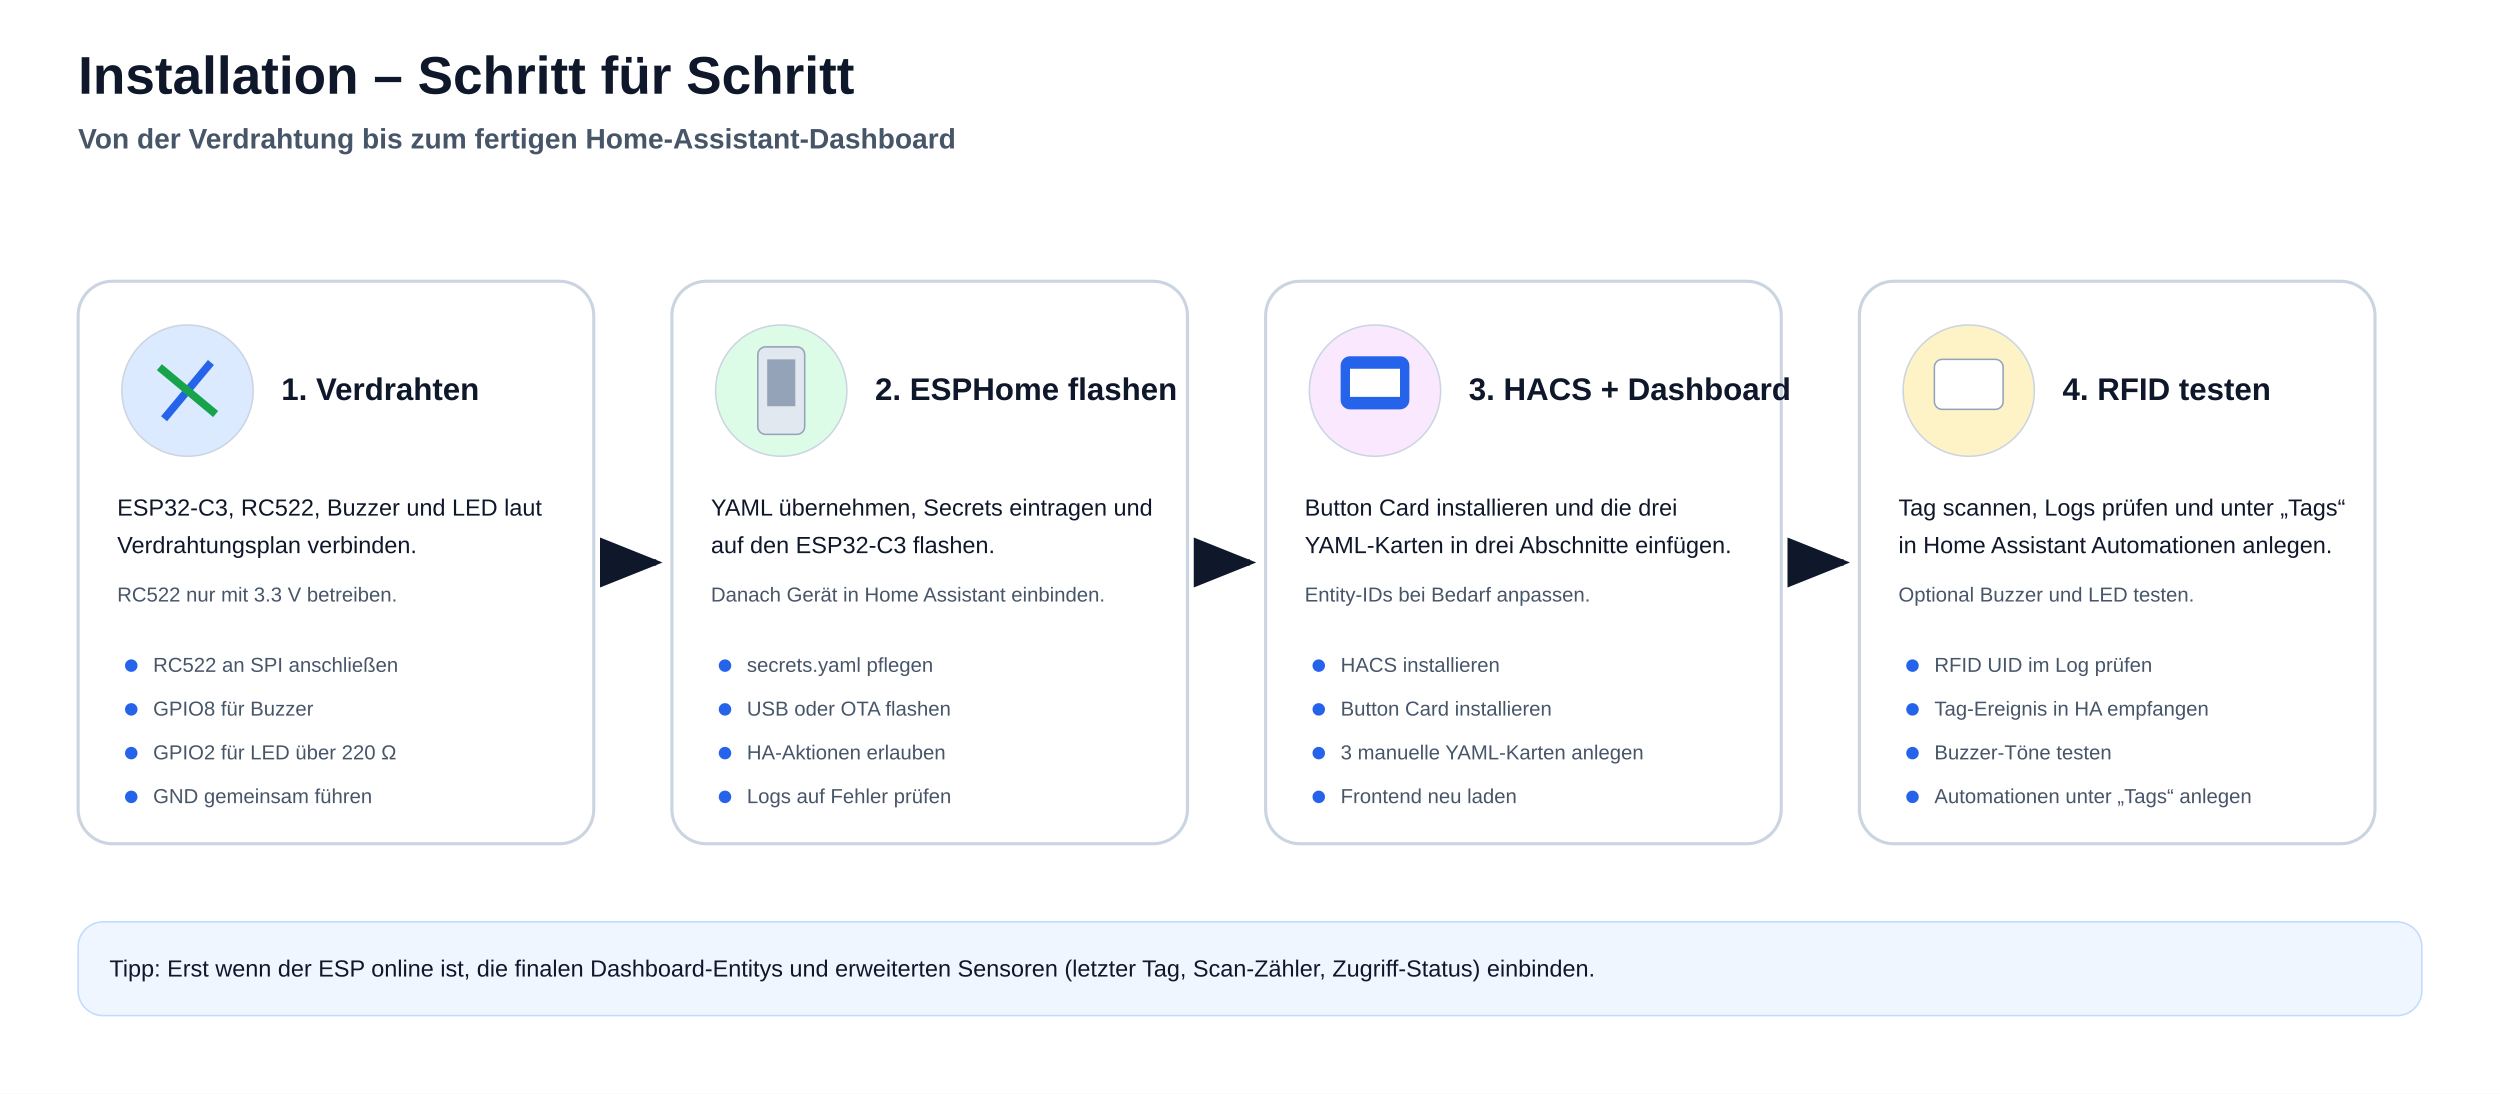
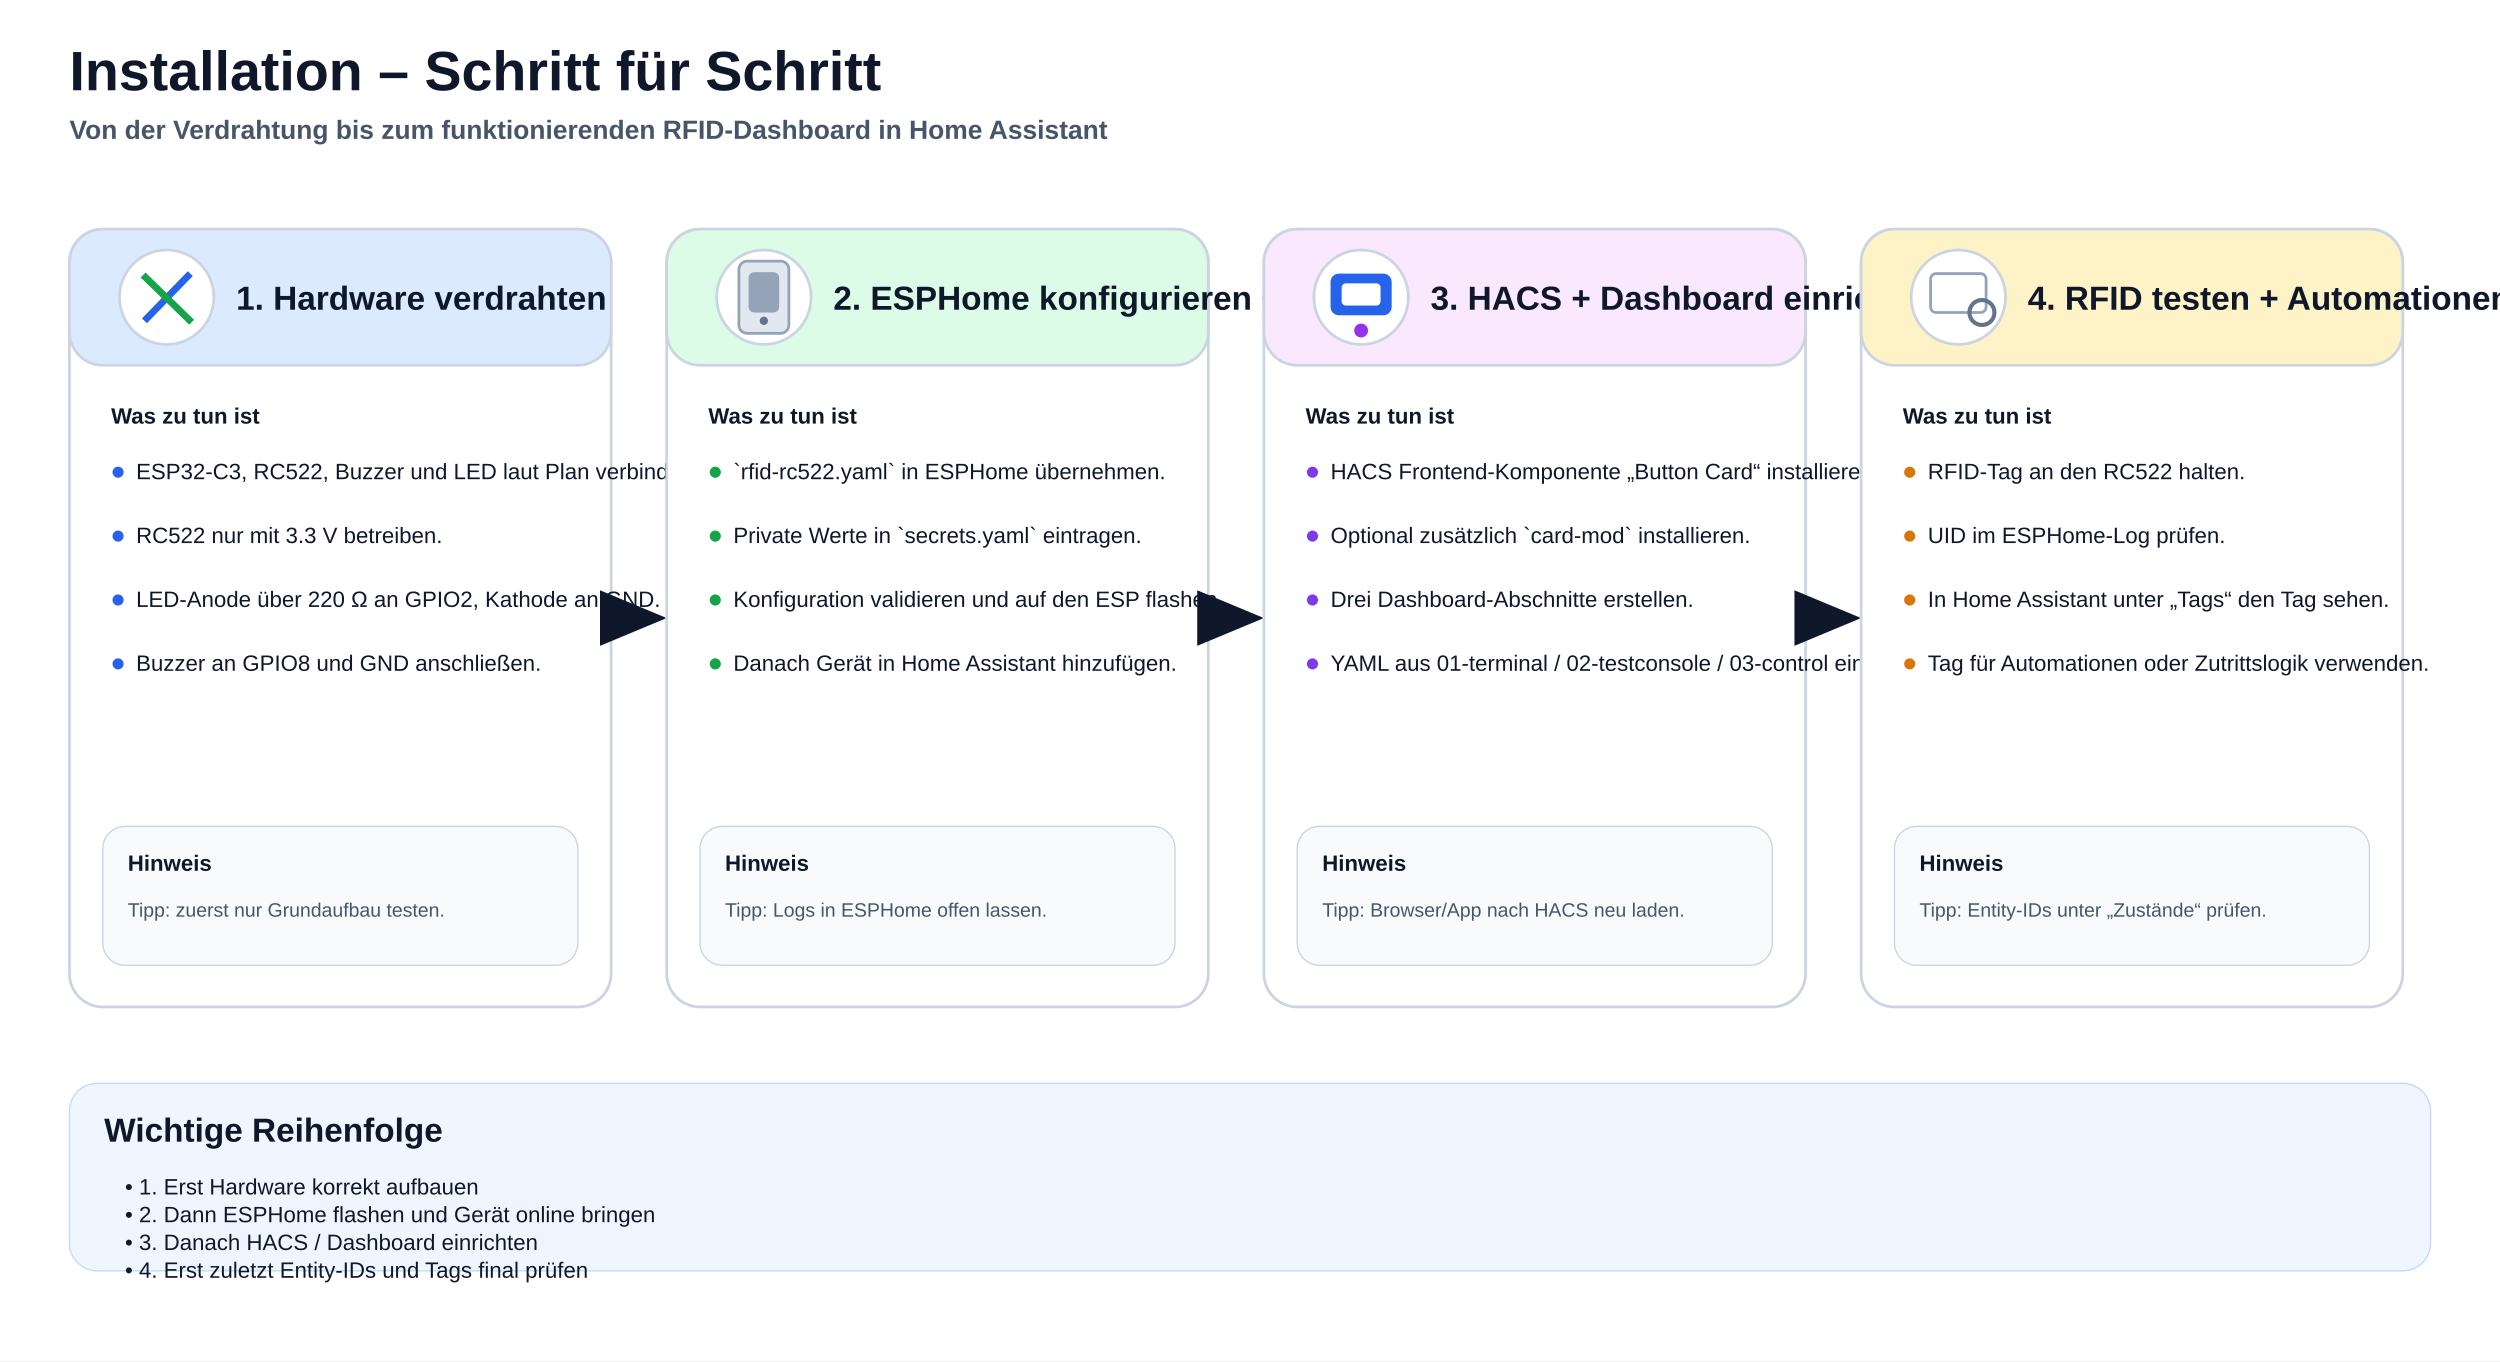
- <svg xmlns="http://www.w3.org/2000/svg" width="1600" height="700" viewBox="0 0 1600 700">
+ <svg xmlns="http://www.w3.org/2000/svg" width="1800" height="980" viewBox="0 0 1800 980">
  <defs>
    <style>
-       .title { font: 700 34px Arial, sans-serif; fill: #0f172a; }
-       .subtitle { font: 600 18px Arial, sans-serif; fill: #475569; }
-       .h2 { font: 700 20px Arial, sans-serif; fill: #0f172a; }
-       .body { font: 15px Arial, sans-serif; fill: #0f172a; }
-       .small { font: 13px Arial, sans-serif; fill: #475569; }
-     </style>
-     <marker id="arrow" markerWidth="10" markerHeight="8" refX="9" refY="4" orient="auto">
-       <polygon points="0,0 10,4 0,8" fill="#0f172a" />
+ .title { font: 700 40px Arial, sans-serif; fill: #0f172a; }
+ .subtitle { font: 600 19px Arial, sans-serif; fill: #475569; }
+ .h2 { font: 700 24px Arial, sans-serif; fill: #0f172a; }
+ .body { font: 16px Arial, sans-serif; fill: #0f172a; }
+ .small { font: 14px Arial, sans-serif; fill: #475569; }
+ .label { font: 700 16px Arial, sans-serif; fill: #0f172a; }
+ </style>
+     <marker id="arrow" markerWidth="12" markerHeight="10" refX="10" refY="5" orient="auto">
+       <polygon points="0,0 12,5 0,10" fill="#0f172a" />
    </marker>
  </defs>
-   <rect width="1600" height="700" fill="white" />
-   <text x="50" y="60" class="title">Installation – Schritt für Schritt</text>
-   <text x="50" y="95" class="subtitle">Von der Verdrahtung bis zum fertigen Home-Assistant-Dashboard</text>
-   <rect x="50" y="180" width="330" height="360" rx="22" fill="white" stroke="#cbd5e1" stroke-width="2" />
-   <circle cx="120" cy="250" r="42" fill="#dbeafe" stroke="#cbd5e1" />
-   <path d="M105 268 L135 232" stroke="#2563eb" stroke-width="5" />
-   <path d="M102 235 L138 265" stroke="#16a34a" stroke-width="5" />
-   <text x="180" y="256" class="h2">1. Verdrahten</text>
-   <text x="75" y="330" class="body">ESP32-C3, RC522, Buzzer und LED laut</text>
-   <text x="75" y="354" class="body">Verdrahtungsplan verbinden.</text>
-   <text x="75" y="385" class="small">RC522 nur mit 3.3 V betreiben.</text>
-   <circle cx="84" cy="426" r="4" fill="#2563eb" />
-   <text x="98" y="430" class="small">RC522 an SPI anschließen</text>
-   <circle cx="84" cy="454" r="4" fill="#2563eb" />
-   <text x="98" y="458" class="small">GPIO8 für Buzzer</text>
-   <circle cx="84" cy="482" r="4" fill="#2563eb" />
-   <text x="98" y="486" class="small">GPIO2 für LED über 220 Ω</text>
-   <circle cx="84" cy="510" r="4" fill="#2563eb" />
-   <text x="98" y="514" class="small">GND gemeinsam führen</text>
-   <line x1="390" y1="360" x2="420" y2="360" stroke="#0f172a" stroke-width="4" marker-end="url(#arrow)" />
-   <rect x="430" y="180" width="330" height="360" rx="22" fill="white" stroke="#cbd5e1" stroke-width="2" />
-   <circle cx="500" cy="250" r="42" fill="#dcfce7" stroke="#cbd5e1" />
-   <rect x="485" y="222" width="30" height="56" rx="5" fill="#e2e8f0" stroke="#94a3b8" />
-   <rect x="491" y="230" width="18" height="30" fill="#94a3b8" />
-   <text x="560" y="256" class="h2">2. ESPHome flashen</text>
-   <text x="455" y="330" class="body">YAML übernehmen, Secrets eintragen und</text>
-   <text x="455" y="354" class="body">auf den ESP32-C3 flashen.</text>
-   <text x="455" y="385" class="small">Danach Gerät in Home Assistant einbinden.</text>
-   <circle cx="464" cy="426" r="4" fill="#2563eb" />
-   <text x="478" y="430" class="small">secrets.yaml pflegen</text>
-   <circle cx="464" cy="454" r="4" fill="#2563eb" />
-   <text x="478" y="458" class="small">USB oder OTA flashen</text>
-   <circle cx="464" cy="482" r="4" fill="#2563eb" />
-   <text x="478" y="486" class="small">HA-Aktionen erlauben</text>
-   <circle cx="464" cy="510" r="4" fill="#2563eb" />
-   <text x="478" y="514" class="small">Logs auf Fehler prüfen</text>
-   <line x1="770" y1="360" x2="800" y2="360" stroke="#0f172a" stroke-width="4" marker-end="url(#arrow)" />
-   <rect x="810" y="180" width="330" height="360" rx="22" fill="white" stroke="#cbd5e1" stroke-width="2" />
-   <circle cx="880" cy="250" r="42" fill="#fae8ff" stroke="#cbd5e1" />
-   <rect x="858" y="228" width="44" height="34" rx="6" fill="#2563eb" />
-   <rect x="864" y="236" width="32" height="18" fill="white" />
-   <text x="940" y="256" class="h2">3. HACS + Dashboard</text>
-   <text x="835" y="330" class="body">Button Card installieren und die drei</text>
-   <text x="835" y="354" class="body">YAML-Karten in drei Abschnitte einfügen.</text>
-   <text x="835" y="385" class="small">Entity-IDs bei Bedarf anpassen.</text>
-   <circle cx="844" cy="426" r="4" fill="#2563eb" />
-   <text x="858" y="430" class="small">HACS installieren</text>
-   <circle cx="844" cy="454" r="4" fill="#2563eb" />
-   <text x="858" y="458" class="small">Button Card installieren</text>
-   <circle cx="844" cy="482" r="4" fill="#2563eb" />
-   <text x="858" y="486" class="small">3 manuelle YAML-Karten anlegen</text>
-   <circle cx="844" cy="510" r="4" fill="#2563eb" />
-   <text x="858" y="514" class="small">Frontend neu laden</text>
-   <line x1="1150" y1="360" x2="1180" y2="360" stroke="#0f172a" stroke-width="4" marker-end="url(#arrow)" />
-   <rect x="1190" y="180" width="330" height="360" rx="22" fill="white" stroke="#cbd5e1" stroke-width="2" />
-   <circle cx="1260" cy="250" r="42" fill="#fef3c7" stroke="#cbd5e1" />
-   <rect x="1238" y="230" width="44" height="32" rx="5" fill="white" stroke="#94a3b8" />
-   <text x="1320" y="256" class="h2">4. RFID testen</text>
-   <text x="1215" y="330" class="body">Tag scannen, Logs prüfen und unter „Tags“</text>
-   <text x="1215" y="354" class="body">in Home Assistant Automationen anlegen.</text>
-   <text x="1215" y="385" class="small">Optional Buzzer und LED testen.</text>
-   <circle cx="1224" cy="426" r="4" fill="#2563eb" />
-   <text x="1238" y="430" class="small">RFID UID im Log prüfen</text>
-   <circle cx="1224" cy="454" r="4" fill="#2563eb" />
-   <text x="1238" y="458" class="small">Tag-Ereignis in HA empfangen</text>
-   <circle cx="1224" cy="482" r="4" fill="#2563eb" />
-   <text x="1238" y="486" class="small">Buzzer-Töne testen</text>
-   <circle cx="1224" cy="510" r="4" fill="#2563eb" />
-   <text x="1238" y="514" class="small">Automationen unter „Tags“ anlegen</text>
-   <rect x="50" y="590" width="1500" height="60" rx="16" fill="#eff6ff" stroke="#bfdbfe" />
-   <text x="70" y="625" class="body">Tipp: Erst wenn der ESP online ist, die finalen Dashboard-Entitys und erweiterten Sensoren (letzter Tag, Scan-Zähler, Zugriff-Status) einbinden.</text>
+   <rect width="100%" height="100%" fill="white" />
+   <text x="50" y="65" class="title">Installation – Schritt für Schritt</text>
+   <text x="50" y="100" class="subtitle">Von der Verdrahtung bis zum funktionierenden RFID-Dashboard in Home Assistant</text>
+   <rect x="50" y="165" width="390" height="560" rx="24" fill="white" stroke="#cbd5e1" stroke-width="2" />
+   <rect x="50" y="165" width="390" height="98" rx="24" fill="#dbeafe" stroke="#cbd5e1" stroke-width="2" />
+   <circle cx="120" cy="214" r="34" fill="white" stroke="#cbd5e1" stroke-width="2" />
+   <path d="M 104 231 L 137 197" stroke="#2563eb" stroke-width="5" />
+   <path d="M 103 198 L 138 232" stroke="#16a34a" stroke-width="5" />
+   <text x="170" y="223" class="h2">1. Hardware verdrahten</text>
+   <text x="80" y="305" class="label">Was zu tun ist</text>
+   <circle cx="85" cy="340" r="4" fill="#2563eb" />
+   <text x="98" y="345" class="body">ESP32-C3, RC522, Buzzer und LED laut Plan verbinden.</text>
+   <circle cx="85" cy="386" r="4" fill="#2563eb" />
+   <text x="98" y="391" class="body">RC522 nur mit 3.3 V betreiben.</text>
+   <circle cx="85" cy="432" r="4" fill="#2563eb" />
+   <text x="98" y="437" class="body">LED-Anode über 220 Ω an GPIO2, Kathode an GND.</text>
+   <circle cx="85" cy="478" r="4" fill="#2563eb" />
+   <text x="98" y="483" class="body">Buzzer an GPIO8 und GND anschließen.</text>
+   <rect x="74" y="595" width="342" height="100" rx="16" fill="#f8fafc" stroke="#cbd5e1" />
+   <text x="92" y="627" class="label">Hinweis</text>
+   <text x="92" y="660" class="small">Tipp: zuerst nur Grundaufbau testen.</text>
+   <line x1="448" y1="445" x2="472" y2="445" stroke="#0f172a" stroke-width="4" marker-end="url(#arrow)" />
+   <rect x="480" y="165" width="390" height="560" rx="24" fill="white" stroke="#cbd5e1" stroke-width="2" />
+   <rect x="480" y="165" width="390" height="98" rx="24" fill="#dcfce7" stroke="#cbd5e1" stroke-width="2" />
+   <circle cx="550" cy="214" r="34" fill="white" stroke="#cbd5e1" stroke-width="2" />
+   <rect x="532" y="188" width="36" height="52" rx="6" fill="#e2e8f0" stroke="#94a3b8" stroke-width="2" />
+   <rect x="539" y="196" width="22" height="29" rx="4" fill="#94a3b8" />
+   <circle cx="550" cy="231" r="3" fill="#64748b" />
+   <text x="600" y="223" class="h2">2. ESPHome konfigurieren + flashen</text>
+   <text x="510" y="305" class="label">Was zu tun ist</text>
+   <circle cx="515" cy="340" r="4" fill="#16a34a" />
+   <text x="528" y="345" class="body">`rfid-rc522.yaml` in ESPHome übernehmen.</text>
+   <circle cx="515" cy="386" r="4" fill="#16a34a" />
+   <text x="528" y="391" class="body">Private Werte in `secrets.yaml` eintragen.</text>
+   <circle cx="515" cy="432" r="4" fill="#16a34a" />
+   <text x="528" y="437" class="body">Konfiguration validieren und auf den ESP flashen.</text>
+   <circle cx="515" cy="478" r="4" fill="#16a34a" />
+   <text x="528" y="483" class="body">Danach Gerät in Home Assistant hinzufügen.</text>
+   <rect x="504" y="595" width="342" height="100" rx="16" fill="#f8fafc" stroke="#cbd5e1" />
+   <text x="522" y="627" class="label">Hinweis</text>
+   <text x="522" y="660" class="small">Tipp: Logs in ESPHome offen lassen.</text>
+   <line x1="878" y1="445" x2="902" y2="445" stroke="#0f172a" stroke-width="4" marker-end="url(#arrow)" />
+   <rect x="910" y="165" width="390" height="560" rx="24" fill="white" stroke="#cbd5e1" stroke-width="2" />
+   <rect x="910" y="165" width="390" height="98" rx="24" fill="#fae8ff" stroke="#cbd5e1" stroke-width="2" />
+   <circle cx="980" cy="214" r="34" fill="white" stroke="#cbd5e1" stroke-width="2" />
+   <rect x="958" y="197" width="44" height="30" rx="6" fill="#2563eb" />
+   <rect x="966" y="204" width="28" height="16" rx="3" fill="white" />
+   <circle cx="980" cy="238" r="5" fill="#9333ea" />
+   <text x="1030" y="223" class="h2">3. HACS + Dashboard einrichten</text>
+   <text x="940" y="305" class="label">Was zu tun ist</text>
+   <circle cx="945" cy="340" r="4" fill="#7c3aed" />
+   <text x="958" y="345" class="body">HACS Frontend-Komponente „Button Card“ installieren.</text>
+   <circle cx="945" cy="386" r="4" fill="#7c3aed" />
+   <text x="958" y="391" class="body">Optional zusätzlich `card-mod` installieren.</text>
+   <circle cx="945" cy="432" r="4" fill="#7c3aed" />
+   <text x="958" y="437" class="body">Drei Dashboard-Abschnitte erstellen.</text>
+   <circle cx="945" cy="478" r="4" fill="#7c3aed" />
+   <text x="958" y="483" class="body">YAML aus 01-terminal / 02-testconsole / 03-control einfügen.</text>
+   <rect x="934" y="595" width="342" height="100" rx="16" fill="#f8fafc" stroke="#cbd5e1" />
+   <text x="952" y="627" class="label">Hinweis</text>
+   <text x="952" y="660" class="small">Tipp: Browser/App nach HACS neu laden.</text>
+   <line x1="1308" y1="445" x2="1332" y2="445" stroke="#0f172a" stroke-width="4" marker-end="url(#arrow)" />
+   <rect x="1340" y="165" width="390" height="560" rx="24" fill="white" stroke="#cbd5e1" stroke-width="2" />
+   <rect x="1340" y="165" width="390" height="98" rx="24" fill="#fef3c7" stroke="#cbd5e1" stroke-width="2" />
+   <circle cx="1410" cy="214" r="34" fill="white" stroke="#cbd5e1" stroke-width="2" />
+   <rect x="1390" y="197" width="40" height="28" rx="4" fill="white" stroke="#94a3b8" stroke-width="2" />
+   <circle cx="1427" cy="225" r="9" fill="none" stroke="#64748b" stroke-width="3" />
+   <text x="1460" y="223" class="h2">4. RFID testen + Automationen nutzen</text>
+   <text x="1370" y="305" class="label">Was zu tun ist</text>
+   <circle cx="1375" cy="340" r="4" fill="#d97706" />
+   <text x="1388" y="345" class="body">RFID-Tag an den RC522 halten.</text>
+   <circle cx="1375" cy="386" r="4" fill="#d97706" />
+   <text x="1388" y="391" class="body">UID im ESPHome-Log prüfen.</text>
+   <circle cx="1375" cy="432" r="4" fill="#d97706" />
+   <text x="1388" y="437" class="body">In Home Assistant unter „Tags“ den Tag sehen.</text>
+   <circle cx="1375" cy="478" r="4" fill="#d97706" />
+   <text x="1388" y="483" class="body">Tag für Automationen oder Zutrittslogik verwenden.</text>
+   <rect x="1364" y="595" width="342" height="100" rx="16" fill="#f8fafc" stroke="#cbd5e1" />
+   <text x="1382" y="627" class="label">Hinweis</text>
+   <text x="1382" y="660" class="small">Tipp: Entity-IDs unter „Zustände“ prüfen.</text>
+   <rect x="50" y="780" width="1700" height="135" rx="20" fill="#eff6ff" stroke="#bfdbfe" />
+   <text x="75" y="822" class="h2">Wichtige Reihenfolge</text>
+   <text x="90" y="860" class="body">• 1. Erst Hardware korrekt aufbauen</text>
+   <text x="90" y="880" class="body">• 2. Dann ESPHome flashen und Gerät online bringen</text>
+   <text x="90" y="900" class="body">• 3. Danach HACS / Dashboard einrichten</text>
+   <text x="90" y="920" class="body">• 4. Erst zuletzt Entity-IDs und Tags final prüfen</text>
</svg>
